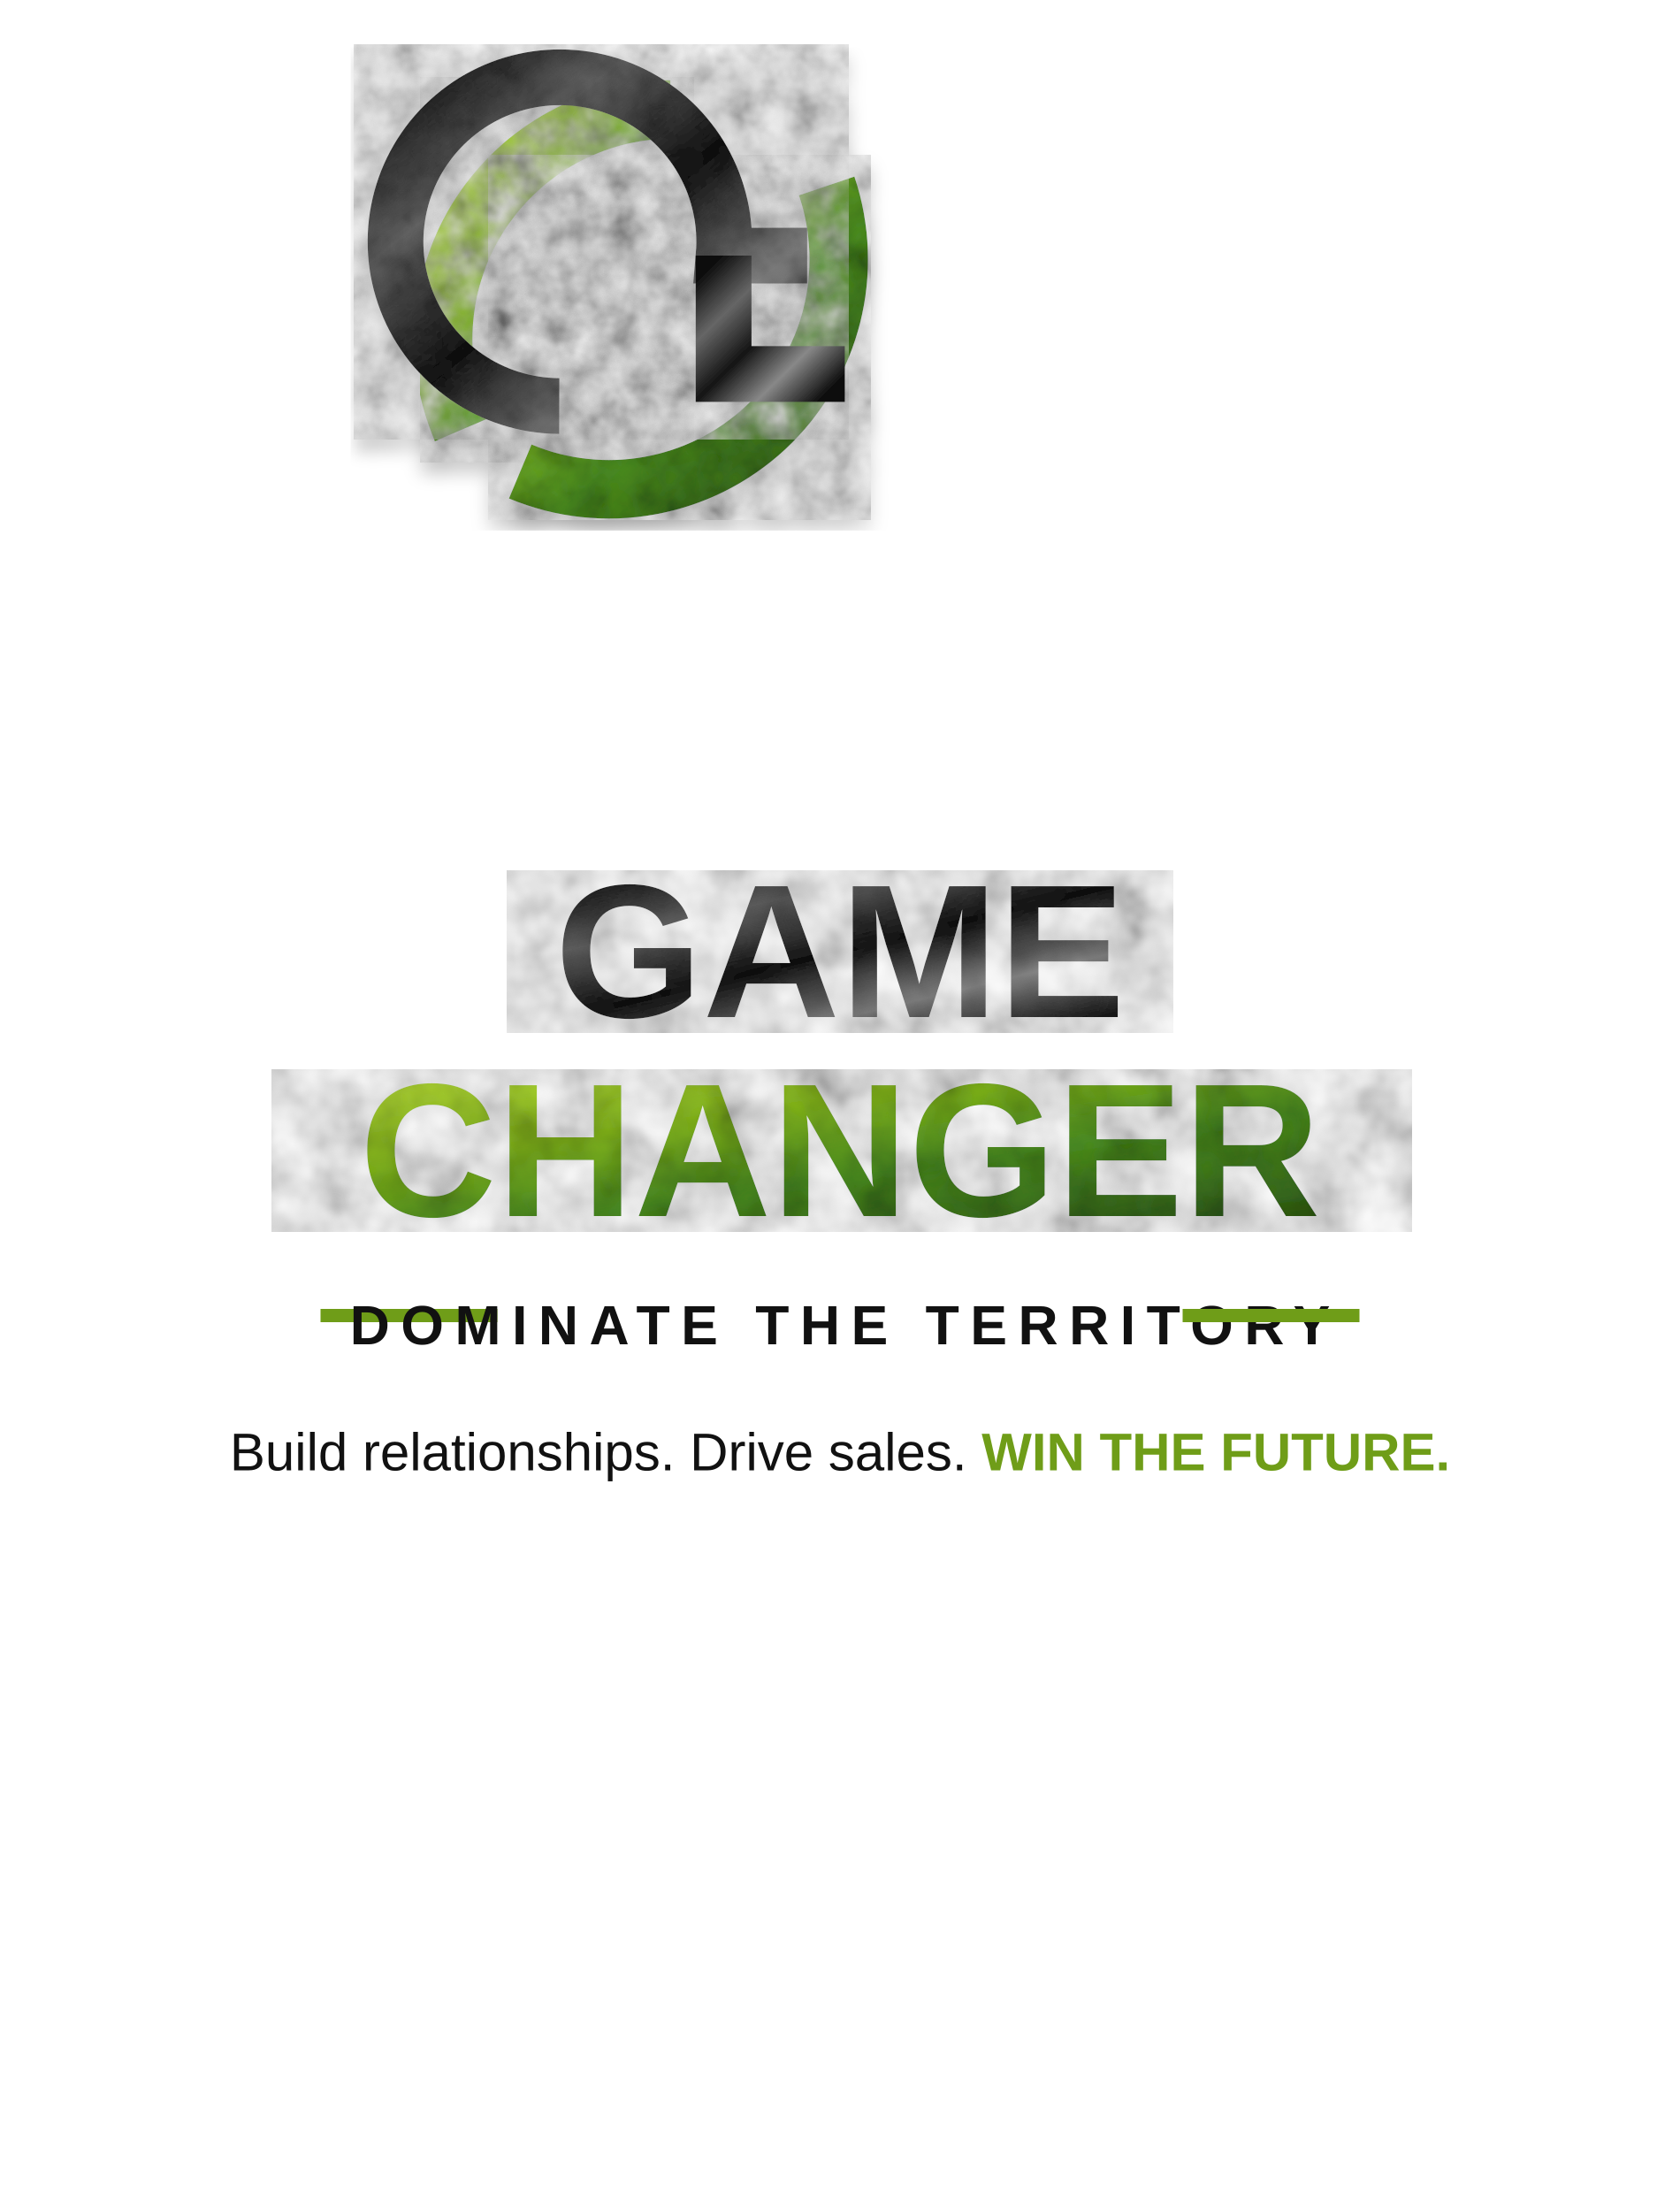
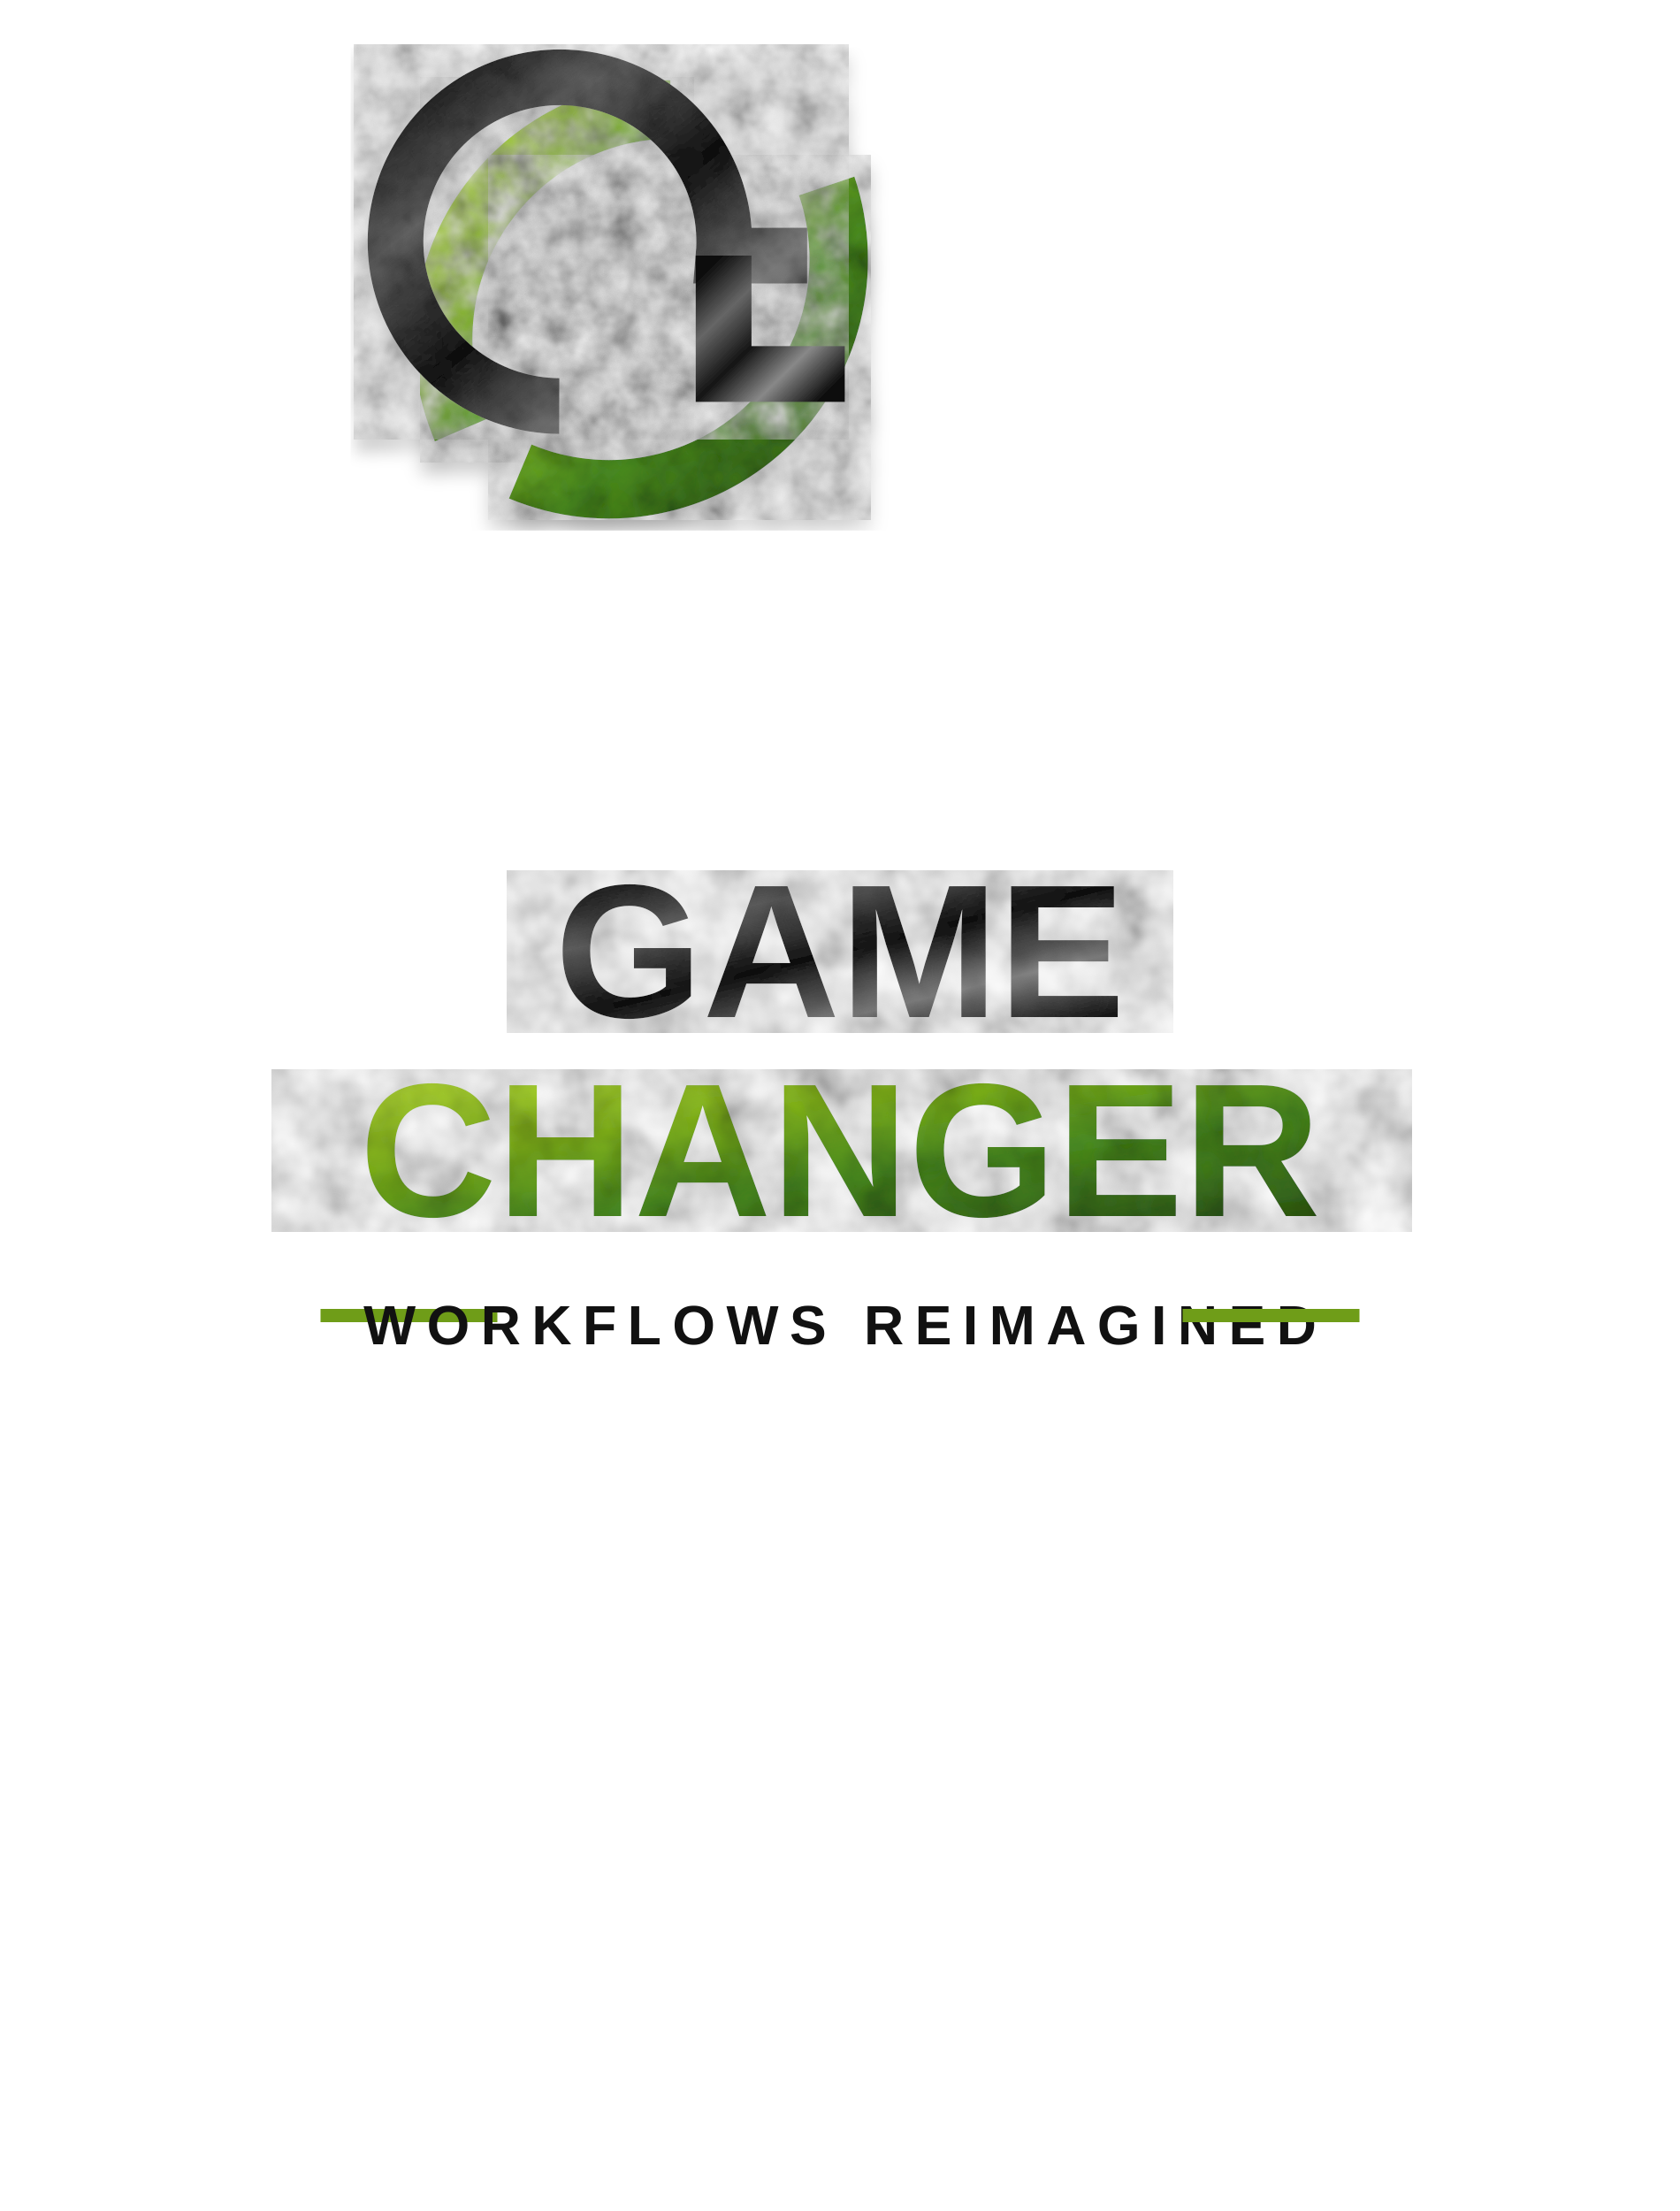
<svg xmlns="http://www.w3.org/2000/svg" viewBox="0 0 760 1000" role="img" aria-labelledby="title desc">
  <rect width="760" height="1000" fill="#fff" />
  <defs>
    <linearGradient id="m" x1="0" y1="0" x2="1" y2="1">
      <stop stop-color="#111" />
      <stop offset=".25" stop-color="#666" />
      <stop offset=".5" stop-color="#151515" />
      <stop offset=".75" stop-color="#888" />
      <stop offset="1" stop-color="#111" />
    </linearGradient>
    <linearGradient id="g" x1="0" y1="0" x2="1" y2="1">
      <stop stop-color="#b8df38" />
      <stop offset=".3" stop-color="#86b91f" />
      <stop offset=".6" stop-color="#4c8f20" />
      <stop offset="1" stop-color="#315e18" />
    </linearGradient>
    <filter id="r">
      <feTurbulence type="fractalNoise" baseFrequency=".045" numOctaves="3" seed="8" result="n" />
      <feColorMatrix in="n" type="saturate" values="0" />
      <feBlend in="SourceGraphic" mode="multiply" />
    </filter>
    <filter id="s">
      <feDropShadow dx="0" dy="8" stdDeviation="6" flood-opacity=".35" />
    </filter>
  </defs>
  <g transform="translate(190 40) scale(.63)" filter="url(#s)">
    <path d="M180 15 A165 165 0 0 0 30 245" fill="none" stroke="url(#g)" stroke-width="42" filter="url(#r)" />
    <path d="M72 275 A165 165 0 0 0 292 70" fill="none" stroke="url(#g)" stroke-width="42" filter="url(#r)" />
    <path d="M100 228 A118 118 0 1 1 218 120 L278 120" fill="none" stroke="url(#m)" stroke-width="40" filter="url(#r)" />
    <path d="M218 120 L218 205 L305 205" fill="none" stroke="url(#m)" stroke-width="40" />
  </g>
  <g transform="translate(55 365)" text-anchor="middle">
    <text x="325" y="95" font-family="Arial,Helvetica,sans-serif" font-size="86" font-weight="900" fill="url(#m)" filter="url(#r)">GAME</text>
    <text x="325" y="185" font-family="Arial,Helvetica,sans-serif" font-size="86" font-weight="900" fill="url(#g)" filter="url(#r)">CHANGER</text>
    <line x1="90" y1="230" x2="170" y2="230" stroke="#6f9d18" stroke-width="6" />
-     <text x="325" y="243" font-family="Arial,Helvetica,sans-serif" font-size="25" font-weight="700" letter-spacing="5" fill="#111">DOMINATE THE TERRITORY</text>
+     <text x="325" y="243" font-family="Arial,Helvetica,sans-serif" font-size="25" font-weight="700" letter-spacing="5" fill="#111">WORKFLOWS REIMAGINED</text>
    <line x1="480" y1="230" x2="560" y2="230" stroke="#6f9d18" stroke-width="6" />
-     <text x="325" y="300" font-family="Arial,Helvetica,sans-serif" font-size="24" fill="#111">Build relationships. Drive sales. <tspan font-weight="800" fill="#6f9d18">WIN THE FUTURE.</tspan>
-     </text>
  </g>
</svg>
